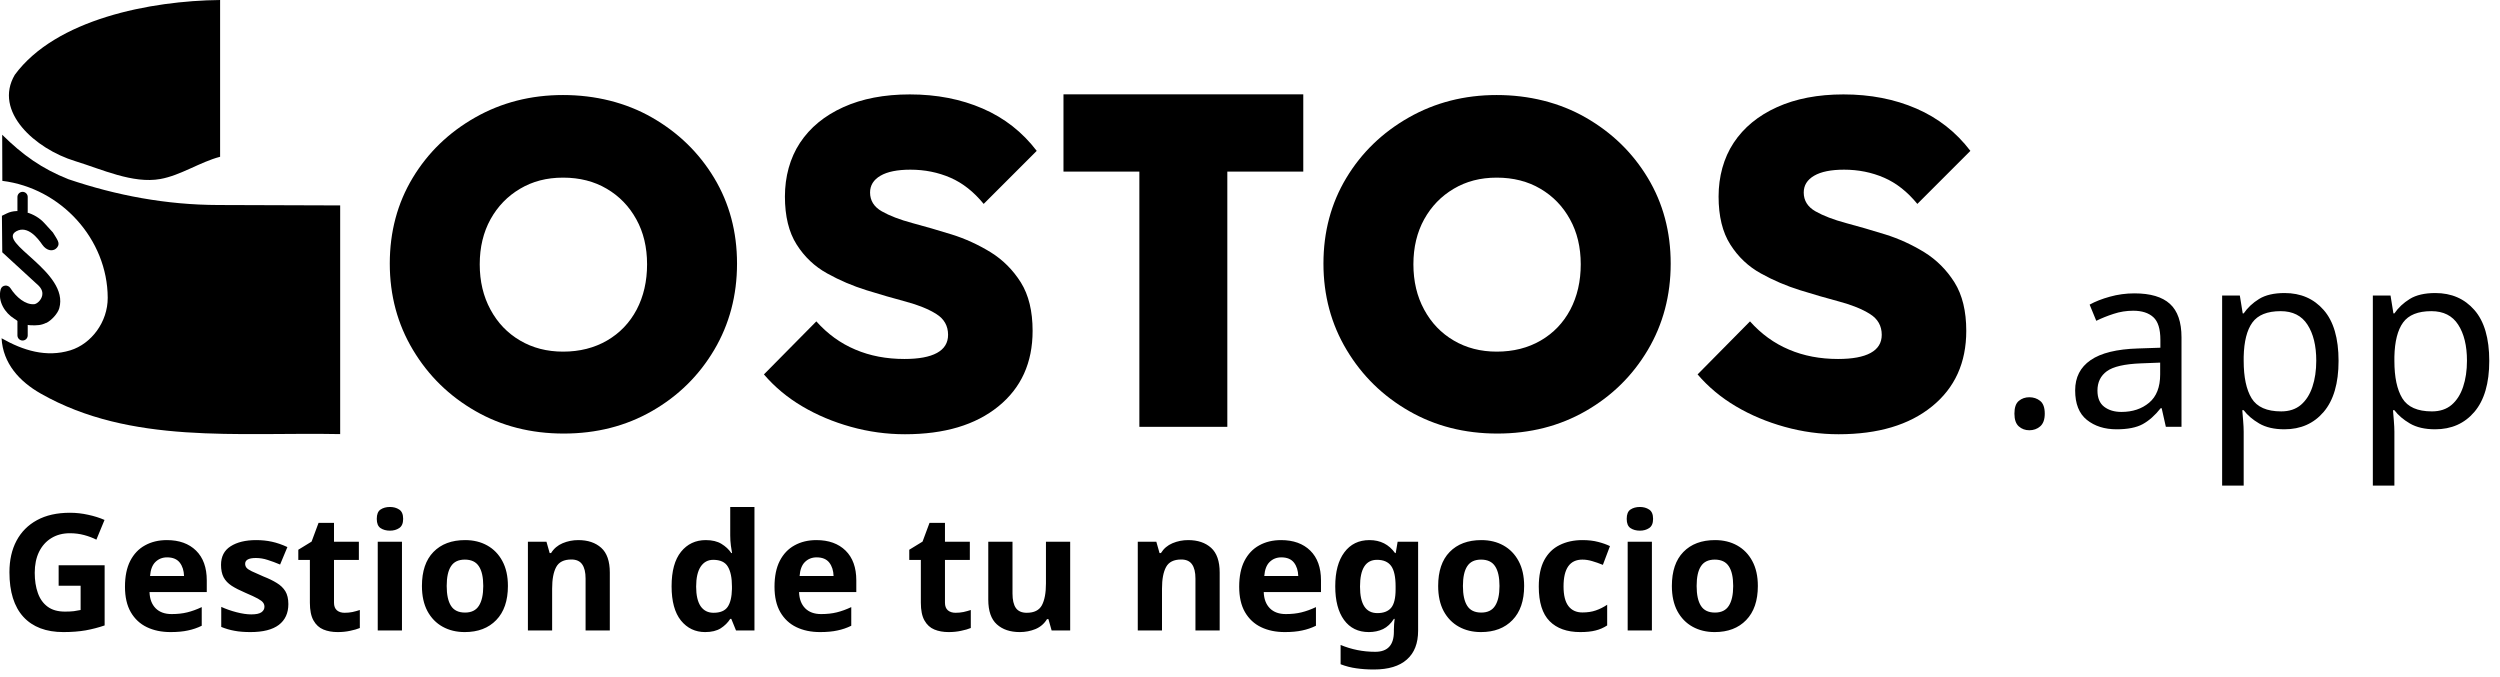
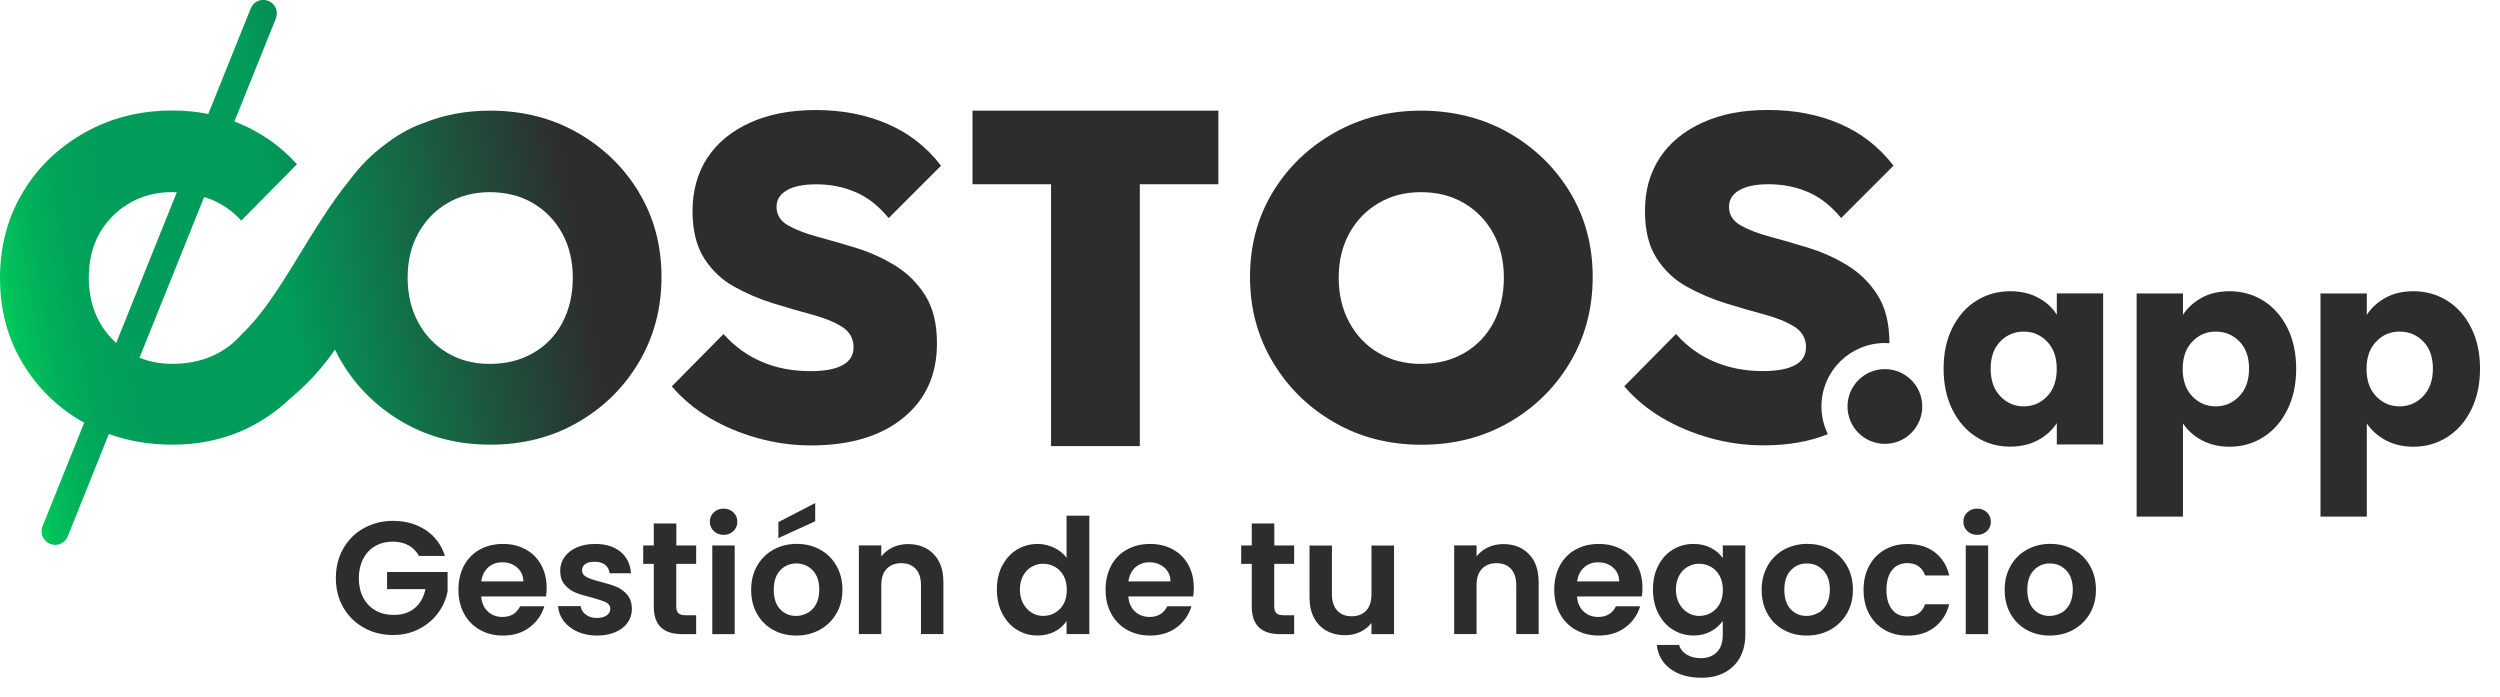
- <svg xmlns="http://www.w3.org/2000/svg" id="Layer_1" data-name="Layer 1" viewBox="0 0 364.37 98.6">
+ <svg xmlns="http://www.w3.org/2000/svg" id="Layer_1" data-name="Layer 1" viewBox="0 0 369.2 102.89">
  <defs>
    <style>
      .cls-1 {
-         font-family: Outfit-SemiBold, Outfit;
-         font-size: 23.69px;
-         font-weight: 600;
+         fill: url(#linear-gradient);
      }

      .cls-2 {
-         letter-spacing: 0em;
-       }
- 
-       .cls-3 {
-         fill: none;
-         stroke: #000;
-         stroke-linecap: round;
-         stroke-linejoin: round;
-         stroke-width: 1.5px;
-       }
- 
-       .cls-4 {
-         letter-spacing: -.02em;
-       }
- 
-       .cls-5 {
-         font-family: Outfit-Medium, Outfit;
-         font-size: 35.71px;
-         font-weight: 500;
+         fill: #2d2d2d;
      }
    </style>
+     <linearGradient id="linear-gradient" x1=".09" y1="44.37" x2="95.76" y2="27.5" gradientUnits="userSpaceOnUse">
+       <stop offset="0" stop-color="#01cb5a" />
+       <stop offset=".02" stop-color="#01c05a" />
+       <stop offset=".07" stop-color="#01af5a" />
+       <stop offset=".12" stop-color="#01a35a" />
+       <stop offset=".2" stop-color="#019c5a" />
+       <stop offset=".43" stop-color="#019b5a" />
+       <stop offset=".7" stop-color="#1c573e" />
+       <stop offset=".88" stop-color="#2d2d2d" />
+     </linearGradient>
  </defs>
-   <text class="cls-5" transform="translate(291.02 62.21)">
-     <tspan class="cls-4" x="0" y="0">.</tspan>
-     <tspan class="cls-2" x="9.79" y="0">app</tspan>
-   </text>
-   <text class="cls-1" transform="translate(0 91.89)">
-     <tspan x="0" y="0">Gestion de tu negocio</tspan>
-   </text>
-   <path d="M82.16,63.19c-4.77,0-9.06-1.09-12.87-3.28-3.82-2.19-6.85-5.15-9.1-8.91-2.25-3.75-3.38-7.95-3.38-12.58s1.11-8.79,3.33-12.48c2.22-3.69,5.25-6.62,9.1-8.81,3.85-2.19,8.13-3.28,12.82-3.28s9.15,1.09,12.97,3.28c3.82,2.19,6.84,5.12,9.06,8.81,2.22,3.69,3.33,7.85,3.33,12.48s-1.11,8.83-3.33,12.58c-2.22,3.75-5.24,6.72-9.06,8.91-3.82,2.19-8.11,3.28-12.87,3.28ZM82.07,51.25c2.41,0,4.55-.54,6.41-1.62,1.86-1.08,3.29-2.58,4.31-4.5,1.01-1.92,1.52-4.13,1.52-6.61s-.52-4.67-1.57-6.56c-1.04-1.89-2.48-3.38-4.31-4.45-1.83-1.08-3.95-1.62-6.36-1.62s-4.44.54-6.27,1.62c-1.83,1.08-3.26,2.56-4.31,4.45-1.04,1.89-1.57,4.08-1.57,6.56s.52,4.68,1.57,6.61c1.04,1.93,2.48,3.43,4.31,4.5,1.83,1.08,3.92,1.62,6.27,1.62Z" />
-   <path d="M131.9,63.29c-2.68,0-5.3-.36-7.88-1.08-2.58-.72-4.94-1.71-7.1-2.99-2.15-1.27-4.01-2.82-5.58-4.65l7.64-7.73c1.63,1.83,3.52,3.2,5.68,4.11,2.15.92,4.54,1.37,7.15,1.37,2.09,0,3.67-.29,4.75-.88,1.08-.59,1.62-1.47,1.62-2.64,0-1.3-.57-2.32-1.71-3.03-1.14-.72-2.63-1.32-4.45-1.81-1.83-.49-3.74-1.04-5.73-1.66-1.99-.62-3.9-1.43-5.73-2.45-1.83-1.01-3.31-2.41-4.45-4.21-1.14-1.79-1.71-4.13-1.71-7s.73-5.61,2.2-7.83c1.47-2.22,3.57-3.95,6.31-5.19,2.74-1.24,5.97-1.86,9.69-1.86,3.92,0,7.46.69,10.62,2.06,3.17,1.37,5.79,3.43,7.88,6.17l-7.73,7.73c-1.44-1.76-3.05-3.04-4.85-3.82-1.8-.78-3.74-1.17-5.83-1.17-1.89,0-3.35.29-4.36.88-1.01.59-1.52,1.4-1.52,2.45,0,1.17.57,2.09,1.71,2.74,1.14.65,2.63,1.22,4.45,1.71,1.83.49,3.74,1.04,5.73,1.66,1.99.62,3.88,1.49,5.68,2.59,1.79,1.11,3.26,2.58,4.41,4.41,1.14,1.83,1.71,4.18,1.71,7.05,0,4.64-1.66,8.31-4.99,11.01-3.33,2.71-7.87,4.06-13.61,4.06Z" />
-   <rect x="155" y="13.75" width="34.95" height="11.26" />
-   <rect x="166.06" y="14.92" width="12.82" height="47.29" />
-   <path d="M218.24,63.19c-4.77,0-9.06-1.09-12.87-3.28-3.82-2.19-6.85-5.15-9.1-8.91-2.25-3.75-3.38-7.95-3.38-12.58s1.11-8.79,3.33-12.48c2.22-3.69,5.25-6.62,9.1-8.81,3.85-2.19,8.13-3.28,12.82-3.28s9.15,1.09,12.97,3.28c3.82,2.19,6.84,5.12,9.06,8.81,2.22,3.69,3.33,7.85,3.33,12.48s-1.11,8.83-3.33,12.58c-2.22,3.75-5.24,6.72-9.06,8.91-3.82,2.19-8.11,3.28-12.87,3.28ZM218.15,51.25c2.41,0,4.55-.54,6.41-1.62,1.86-1.08,3.29-2.58,4.31-4.5,1.01-1.92,1.52-4.13,1.52-6.61s-.52-4.67-1.57-6.56c-1.04-1.89-2.48-3.38-4.31-4.45-1.83-1.08-3.95-1.62-6.36-1.62s-4.44.54-6.27,1.62c-1.83,1.08-3.26,2.56-4.31,4.45-1.04,1.89-1.57,4.08-1.57,6.56s.52,4.68,1.57,6.61c1.04,1.93,2.48,3.43,4.31,4.5,1.83,1.08,3.92,1.62,6.27,1.62Z" />
-   <path d="M267.98,63.29c-2.68,0-5.3-.36-7.88-1.08-2.58-.72-4.94-1.71-7.1-2.99-2.15-1.27-4.01-2.82-5.58-4.65l7.64-7.73c1.63,1.83,3.52,3.2,5.68,4.11,2.15.92,4.54,1.37,7.15,1.37,2.09,0,3.67-.29,4.75-.88,1.08-.59,1.62-1.47,1.62-2.64,0-1.3-.57-2.32-1.71-3.03-1.14-.72-2.63-1.32-4.45-1.81-1.83-.49-3.74-1.04-5.73-1.66-1.99-.62-3.9-1.43-5.73-2.45-1.83-1.01-3.31-2.41-4.45-4.21-1.14-1.79-1.71-4.13-1.71-7s.73-5.61,2.2-7.83c1.47-2.22,3.57-3.95,6.31-5.19,2.74-1.24,5.97-1.86,9.69-1.86,3.92,0,7.46.69,10.62,2.06,3.17,1.37,5.79,3.43,7.88,6.17l-7.73,7.73c-1.44-1.76-3.05-3.04-4.85-3.82-1.8-.78-3.74-1.17-5.83-1.17-1.89,0-3.35.29-4.36.88-1.01.59-1.52,1.4-1.52,2.45,0,1.17.57,2.09,1.71,2.74,1.14.65,2.63,1.22,4.45,1.71,1.83.49,3.74,1.04,5.73,1.66,1.99.62,3.88,1.49,5.68,2.59,1.79,1.11,3.26,2.58,4.41,4.41,1.14,1.83,1.71,4.18,1.71,7.05,0,4.64-1.66,8.31-4.99,11.01-3.33,2.71-7.87,4.06-13.61,4.06Z" />
  <g>
-     <g>
-       <path d="M49.61,63.27c-15.04-.3-30.54,1.55-43.66-5.9-3.14-1.78-5.52-4.42-5.72-8.07,3.15,1.79,6.51,2.83,10.02,1.76,3.08-.95,5.46-4.14,5.45-7.66-.03-8.52-6.78-15.98-15.36-17.04l-.02-6.72c3.02,2.98,5.79,4.94,9.62,6.47,7.05,2.39,14.31,3.75,21.88,3.77l17.76.06v33.34Z" />
-       <path d="M10.95,23.48c-5.81-1.77-11.95-7.23-8.79-12.58C8.13,2.8,21.9.11,32.08,0v22.85c-2.92.76-5.74,2.71-8.71,3.24-4.01.72-8.57-1.43-12.42-2.61Z" />
-       <path d="M6.74,47.05c-.75.37-1.32.38-2.22.36-.57-.01-1.35-.17-2.47-.98-1.29-.8-2.43-2.48-1.95-4.26.18-.65,1.06-.74,1.42-.17.86,1.34,2.18,2.42,3.44,2.34.4-.02,1.07-.58,1.2-1.31.17-.91-.66-1.51-.94-1.77L.33,36.77l-.05-5.32.72-.35c1.71-.84,4.16-.02,5.44,1.39l1.27,1.39c.63,1.04,1.09,1.55.65,2.14-.56.75-1.58.55-2.2-.36s-2.13-2.86-3.77-1.96c-2.99,1.64,7.74,5.9,6.25,11.22-.22.79-1.15,1.78-1.89,2.15Z" />
-     </g>
-     <line class="cls-3" x1="3.29" y1="30.82" x2="3.29" y2="28.71" />
-     <line class="cls-3" x1="3.29" y1="48.88" x2="3.29" y2="46.77" />
+     <path class="cls-2" d="M61.88,82.11c-.38-.69-.9-1.22-1.56-1.58-.66-.36-1.43-.54-2.32-.54-.98,0-1.84.22-2.6.66s-1.35,1.07-1.77,1.89-.64,1.77-.64,2.84.22,2.06.65,2.88c.43.82,1.04,1.45,1.81,1.89.77.44,1.67.66,2.7.66,1.26,0,2.29-.33,3.1-1.01.8-.67,1.33-1.6,1.58-2.8h-5.67v-2.53h8.94v2.88c-.22,1.15-.69,2.21-1.42,3.19-.72.98-1.66,1.76-2.8,2.35-1.14.59-2.42.89-3.84.89-1.59,0-3.03-.36-4.31-1.08s-2.29-1.71-3.03-2.99-1.1-2.73-1.1-4.35.37-3.08,1.1-4.36,1.74-2.29,3.03-3,2.71-1.08,4.29-1.08c1.86,0,3.48.45,4.85,1.36,1.37.91,2.32,2.18,2.84,3.82h-3.81Z" />
+     <path class="cls-2" d="M80.63,88.09h-9.57c.08.95.41,1.69.99,2.22.58.54,1.3.8,2.15.8,1.23,0,2.1-.53,2.62-1.58h3.57c-.38,1.26-1.1,2.3-2.17,3.11-1.07.81-2.39,1.22-3.95,1.22-1.26,0-2.39-.28-3.39-.84-1-.56-1.78-1.35-2.34-2.38s-.84-2.21-.84-3.55.28-2.54.83-3.57c.55-1.02,1.32-1.81,2.32-2.36.99-.55,2.14-.83,3.43-.83s2.36.27,3.34.8,1.75,1.3,2.29,2.28c.54.99.82,2.12.82,3.39,0,.47-.03.9-.09,1.28ZM77.29,85.86c-.02-.85-.32-1.53-.92-2.05-.6-.51-1.33-.77-2.2-.77-.82,0-1.51.25-2.07.75-.56.5-.9,1.19-1.03,2.07h6.22Z" />
+     <path class="cls-2" d="M85.26,93.28c-.85-.39-1.52-.91-2.02-1.57-.5-.66-.77-1.39-.82-2.2h3.33c.06.5.31.92.75,1.25.43.33.97.5,1.62.5s1.12-.13,1.48-.38c.35-.25.53-.58.53-.97,0-.43-.22-.75-.65-.96-.43-.21-1.12-.44-2.07-.7-.98-.24-1.78-.48-2.4-.73-.62-.25-1.16-.64-1.61-1.16-.45-.52-.67-1.22-.67-2.1,0-.72.21-1.39.63-1.99s1.02-1.07,1.8-1.42c.78-.35,1.7-.52,2.75-.52,1.56,0,2.81.39,3.74,1.17.93.78,1.44,1.83,1.54,3.16h-3.17c-.05-.52-.26-.93-.65-1.24-.39-.31-.9-.46-1.55-.46-.6,0-1.06.11-1.38.33-.32.22-.48.53-.48.92,0,.44.22.78.66,1.01s1.13.46,2.06.7c.95.24,1.73.48,2.34.73.61.25,1.15.64,1.6,1.17.45.53.68,1.23.7,2.09,0,.76-.21,1.43-.63,2.03s-1.02,1.07-1.8,1.41c-.78.34-1.69.51-2.73.51s-2.03-.19-2.88-.58Z" />
+     <path class="cls-2" d="M99.87,83.26v6.34c0,.44.11.76.32.96.21.2.57.3,1.08.3h1.54v2.79h-2.08c-2.79,0-4.18-1.35-4.18-4.07v-6.31h-1.56v-2.72h1.56v-3.24h3.33v3.24h2.93v2.72h-2.93Z" />
+     <path class="cls-2" d="M105.41,78.43c-.39-.37-.58-.83-.58-1.38s.19-1.01.58-1.38c.39-.37.87-.56,1.45-.56s1.07.19,1.45.56c.39.37.58.83.58,1.38s-.19,1.01-.58,1.38c-.39.37-.87.56-1.45.56s-1.07-.19-1.45-.56ZM108.5,80.55v13.1h-3.31v-13.1h3.31Z" />
+     <path class="cls-2" d="M114.17,93.02c-1.01-.56-1.8-1.35-2.38-2.38-.58-1.02-.86-2.21-.86-3.55s.3-2.52.89-3.55c.59-1.02,1.4-1.82,2.42-2.38s2.17-.84,3.43-.84,2.4.28,3.43.84,1.83,1.35,2.42,2.38.89,2.21.89,3.55-.3,2.52-.91,3.55c-.61,1.02-1.43,1.82-2.46,2.38-1.03.56-2.19.84-3.46.84s-2.4-.28-3.4-.84ZM119.26,90.53c.53-.29.95-.73,1.26-1.31.31-.58.47-1.29.47-2.13,0-1.24-.33-2.2-.98-2.87-.65-.67-1.45-1.01-2.4-1.01s-1.74.33-2.38,1.01c-.64.67-.96,1.63-.96,2.87s.31,2.2.93,2.87c.62.67,1.41,1,2.35,1,.6,0,1.16-.15,1.69-.44ZM120.39,76.98l-5.44,2.48v-2.36l5.44-2.81v2.69Z" />
+     <path class="cls-2" d="M137.88,81.83c.96.99,1.44,2.36,1.44,4.13v7.68h-3.31v-7.23c0-1.04-.26-1.84-.78-2.4s-1.23-.84-2.13-.84-1.64.28-2.16.84c-.53.56-.79,1.36-.79,2.4v7.23h-3.31v-13.1h3.31v1.63c.44-.57,1.01-1.01,1.69-1.34.69-.32,1.44-.48,2.26-.48,1.56,0,2.82.49,3.78,1.48Z" />
+     <path class="cls-2" d="M148.03,83.52c.53-1.02,1.25-1.81,2.16-2.36.91-.55,1.93-.83,3.05-.83.85,0,1.66.19,2.43.56s1.39.86,1.84,1.48v-6.22h3.36v17.49h-3.36v-1.94c-.41.65-.98,1.17-1.73,1.56s-1.6.59-2.58.59c-1.1,0-2.11-.28-3.03-.85-.91-.57-1.63-1.37-2.16-2.4-.53-1.03-.79-2.22-.79-3.56s.26-2.5.79-3.52ZM157.07,85.03c-.32-.58-.74-1.02-1.28-1.32s-1.11-.46-1.73-.46-1.18.15-1.7.45c-.52.3-.94.74-1.26,1.31-.32.58-.48,1.26-.48,2.05s.16,1.48.48,2.07.75,1.04,1.28,1.36c.53.32,1.09.47,1.69.47s1.19-.15,1.73-.46.96-.75,1.28-1.32c.31-.57.47-1.26.47-2.07s-.16-1.49-.47-2.07Z" />
+     <path class="cls-2" d="M176.2,88.09h-9.57c.08.95.41,1.69.99,2.22.58.54,1.3.8,2.15.8,1.23,0,2.1-.53,2.62-1.58h3.57c-.38,1.26-1.1,2.3-2.17,3.11-1.07.81-2.39,1.22-3.95,1.22-1.26,0-2.39-.28-3.39-.84s-1.78-1.35-2.34-2.38-.84-2.21-.84-3.55.28-2.54.83-3.57c.55-1.02,1.32-1.81,2.32-2.36.99-.55,2.14-.83,3.43-.83s2.36.27,3.35.8c.98.54,1.75,1.3,2.29,2.28.54.99.81,2.12.81,3.39,0,.47-.03.9-.09,1.28ZM172.86,85.86c-.02-.85-.32-1.53-.92-2.05-.6-.51-1.33-.77-2.2-.77-.82,0-1.51.25-2.07.75-.56.5-.9,1.19-1.03,2.07h6.22Z" />
+     <path class="cls-2" d="M188.18,83.26v6.34c0,.44.11.76.32.96.21.2.57.3,1.08.3h1.54v2.79h-2.08c-2.79,0-4.18-1.35-4.18-4.07v-6.31h-1.56v-2.72h1.56v-3.24h3.33v3.24h2.93v2.72h-2.93Z" />
+     <path class="cls-2" d="M205.87,80.55v13.1h-3.33v-1.66c-.43.57-.98,1.01-1.67,1.34-.69.32-1.43.48-2.23.48-1.02,0-1.93-.22-2.72-.65-.79-.43-1.41-1.07-1.86-1.91s-.67-1.85-.67-3.01v-7.68h3.31v7.21c0,1.04.26,1.84.78,2.4.52.56,1.23.84,2.13.84s1.63-.28,2.15-.84c.52-.56.78-1.36.78-2.4v-7.21h3.33Z" />
+     <path class="cls-2" d="M225.79,81.83c.96.99,1.44,2.36,1.44,4.13v7.68h-3.31v-7.23c0-1.04-.26-1.84-.78-2.4-.52-.56-1.23-.84-2.13-.84s-1.63.28-2.16.84c-.53.56-.79,1.36-.79,2.4v7.23h-3.31v-13.1h3.31v1.63c.44-.57,1-1.01,1.69-1.34.69-.32,1.44-.48,2.26-.48,1.56,0,2.82.49,3.78,1.48Z" />
+     <path class="cls-2" d="M242.46,88.09h-9.57c.08.95.41,1.69.99,2.22.58.54,1.3.8,2.15.8,1.23,0,2.1-.53,2.62-1.58h3.57c-.38,1.26-1.1,2.3-2.17,3.11-1.07.81-2.39,1.22-3.95,1.22-1.26,0-2.39-.28-3.39-.84s-1.78-1.35-2.34-2.38-.84-2.21-.84-3.55.28-2.54.83-3.57c.55-1.02,1.32-1.81,2.32-2.36.99-.55,2.14-.83,3.43-.83s2.36.27,3.35.8c.98.54,1.75,1.3,2.29,2.28.54.99.81,2.12.81,3.39,0,.47-.03.9-.09,1.28ZM239.13,85.86c-.02-.85-.32-1.53-.92-2.05-.6-.51-1.33-.77-2.2-.77-.82,0-1.51.25-2.07.75-.56.5-.9,1.19-1.03,2.07h6.22Z" />
+     <path class="cls-2" d="M252.67,80.91c.74.39,1.32.89,1.75,1.5v-1.87h3.33v13.19c0,1.21-.24,2.3-.73,3.25-.49.95-1.22,1.71-2.2,2.27-.98.56-2.16.84-3.55.84-1.86,0-3.38-.43-4.57-1.3s-1.86-2.05-2.02-3.55h3.29c.17.6.55,1.08,1.12,1.43.58.35,1.27.53,2.09.53.96,0,1.74-.29,2.34-.86.6-.58.9-1.45.9-2.61v-2.03c-.43.61-1.01,1.13-1.76,1.54-.75.41-1.6.61-2.57.61-1.1,0-2.11-.28-3.03-.85-.91-.57-1.63-1.37-2.16-2.4-.53-1.03-.79-2.22-.79-3.56s.26-2.5.79-3.52c.53-1.02,1.24-1.81,2.15-2.36.91-.55,1.92-.83,3.04-.83.98,0,1.84.19,2.58.58ZM253.95,85.03c-.32-.58-.74-1.02-1.28-1.32s-1.11-.46-1.73-.46-1.18.15-1.7.45c-.52.3-.94.74-1.26,1.31-.32.58-.48,1.26-.48,2.05s.16,1.48.48,2.07.75,1.04,1.28,1.36c.53.32,1.09.47,1.69.47s1.19-.15,1.73-.46.96-.75,1.28-1.32c.31-.57.47-1.26.47-2.07s-.16-1.49-.47-2.07Z" />
+     <path class="cls-2" d="M263.4,93.02c-1.01-.56-1.8-1.35-2.38-2.38s-.86-2.21-.86-3.55.3-2.52.89-3.55,1.4-1.82,2.42-2.38c1.02-.56,2.17-.84,3.43-.84s2.4.28,3.43.84,1.83,1.35,2.42,2.38.89,2.21.89,3.55-.3,2.52-.91,3.55c-.61,1.02-1.43,1.82-2.46,2.38s-2.19.84-3.46.84-2.4-.28-3.4-.84ZM268.5,90.53c.53-.29.95-.73,1.26-1.31s.47-1.29.47-2.13c0-1.24-.33-2.2-.98-2.87-.65-.67-1.45-1.01-2.4-1.01s-1.74.33-2.38,1.01c-.64.67-.96,1.63-.96,2.87s.31,2.2.93,2.87c.62.67,1.41,1,2.35,1,.6,0,1.16-.15,1.69-.44Z" />
+     <path class="cls-2" d="M276.05,83.54c.55-1.02,1.32-1.8,2.29-2.36.98-.56,2.1-.84,3.36-.84,1.62,0,2.97.41,4.03,1.22,1.06.81,1.78,1.95,2.14,3.42h-3.57c-.19-.57-.51-1.01-.96-1.34s-1.01-.48-1.67-.48c-.95,0-1.69.34-2.25,1.03-.55.69-.83,1.66-.83,2.92s.28,2.21.83,2.9c.55.69,1.3,1.03,2.25,1.03,1.34,0,2.21-.6,2.62-1.8h3.57c-.36,1.42-1.08,2.54-2.15,3.38-1.07.84-2.41,1.25-4.02,1.25-1.26,0-2.38-.28-3.36-.84-.98-.56-1.74-1.35-2.29-2.36-.55-1.02-.83-2.2-.83-3.56s.28-2.54.83-3.56Z" />
+     <path class="cls-2" d="M290.53,78.43c-.39-.37-.58-.83-.58-1.38s.19-1.01.58-1.38c.39-.37.87-.56,1.45-.56s1.07.19,1.45.56c.39.37.58.83.58,1.38s-.19,1.01-.58,1.38c-.39.37-.87.56-1.45.56s-1.07-.19-1.45-.56ZM293.61,80.55v13.1h-3.31v-13.1h3.31Z" />
+     <path class="cls-2" d="M299.29,93.02c-1.01-.56-1.8-1.35-2.38-2.38s-.86-2.21-.86-3.55.3-2.52.89-3.55,1.4-1.82,2.42-2.38c1.02-.56,2.17-.84,3.43-.84s2.4.28,3.43.84,1.83,1.35,2.42,2.38.89,2.21.89,3.55-.3,2.52-.91,3.55c-.61,1.02-1.43,1.82-2.46,2.38s-2.19.84-3.46.84-2.4-.28-3.4-.84ZM304.38,90.53c.53-.29.95-.73,1.26-1.31s.47-1.29.47-2.13c0-1.24-.33-2.2-.98-2.87-.65-.67-1.45-1.01-2.4-1.01s-1.74.33-2.38,1.01c-.64.67-.96,1.63-.96,2.87s.31,2.2.93,2.87c.62.67,1.41,1,2.35,1,.6,0,1.16-.15,1.69-.44Z" />
  </g>
+   <path class="cls-2" d="M119.77,65.78c-2.68,0-5.3-.36-7.88-1.08-2.58-.72-4.94-1.71-7.1-2.99-2.15-1.27-4.01-2.82-5.58-4.65l7.64-7.73c1.63,1.83,3.52,3.2,5.68,4.11,2.15.92,4.54,1.37,7.15,1.37,2.09,0,3.67-.29,4.75-.88,1.08-.59,1.62-1.47,1.62-2.64,0-1.3-.57-2.32-1.71-3.03-1.14-.72-2.63-1.32-4.45-1.81-1.83-.49-3.74-1.04-5.73-1.66-1.99-.62-3.9-1.43-5.73-2.45-1.83-1.01-3.31-2.41-4.45-4.21-1.14-1.79-1.71-4.13-1.71-7s.73-5.61,2.2-7.83c1.47-2.22,3.57-3.95,6.31-5.19,2.74-1.24,5.97-1.86,9.69-1.86,3.92,0,7.46.69,10.62,2.06,3.17,1.37,5.79,3.43,7.88,6.17l-7.73,7.73c-1.44-1.76-3.05-3.04-4.85-3.82-1.8-.78-3.74-1.17-5.83-1.17-1.89,0-3.35.29-4.36.88-1.01.59-1.52,1.4-1.52,2.45,0,1.17.57,2.09,1.71,2.74,1.14.65,2.63,1.22,4.45,1.71,1.83.49,3.74,1.04,5.73,1.66,1.99.62,3.88,1.49,5.68,2.59,1.79,1.11,3.26,2.58,4.41,4.41,1.14,1.83,1.71,4.18,1.71,7.05,0,4.64-1.66,8.31-4.99,11.01-3.33,2.71-7.87,4.06-13.61,4.06Z" />
+   <path class="cls-2" d="M209.95,65.68c-4.77,0-9.06-1.09-12.87-3.28-3.82-2.19-6.85-5.15-9.1-8.91-2.25-3.75-3.38-7.95-3.38-12.58s1.11-8.79,3.33-12.48c2.22-3.69,5.25-6.62,9.1-8.81,3.85-2.19,8.13-3.28,12.82-3.28s9.15,1.09,12.97,3.28c3.82,2.19,6.84,5.12,9.06,8.81,2.22,3.69,3.33,7.85,3.33,12.48s-1.11,8.83-3.33,12.58c-2.22,3.75-5.24,6.72-9.06,8.91-3.82,2.19-8.11,3.28-12.87,3.28ZM209.85,53.74c2.41,0,4.55-.54,6.41-1.62,1.86-1.08,3.29-2.58,4.31-4.5,1.01-1.92,1.52-4.13,1.52-6.61s-.52-4.67-1.57-6.56c-1.04-1.89-2.48-3.38-4.31-4.45-1.83-1.08-3.95-1.62-6.36-1.62s-4.44.54-6.27,1.62c-1.83,1.08-3.26,2.56-4.31,4.45-1.04,1.89-1.57,4.08-1.57,6.56s.52,4.68,1.57,6.61c1.04,1.93,2.48,3.43,4.31,4.5,1.83,1.08,3.92,1.62,6.27,1.62Z" />
+   <path class="cls-1" d="M94.38,28.43c-2.22-3.69-5.24-6.62-9.06-8.81-3.82-2.19-8.14-3.28-12.97-3.28-3.55,0-6.86.63-9.93,1.88,0,0-.02,0-.03,0-2.01.74-3.83,1.8-5.51,3.11-1.98,1.46-3.68,3.17-5.13,5.12-6.15,7.51-10.42,17.64-16.02,22.87-1.24,1.44-2.73,2.53-4.45,3.28-1.73.75-3.67,1.13-5.83,1.13-1.75,0-3.37-.3-4.85-.9l9.55-23.74c.35.11.69.23,1.03.36,1.73.72,3.21,1.76,4.45,3.13l8.22-8.32c-2.29-2.55-4.99-4.5-8.13-5.87-.36-.16-.73-.31-1.1-.45l6.12-15.21c.41-1.02-.08-2.19-1.11-2.6-1.03-.41-2.19.08-2.6,1.11l-6.27,15.59c-1.7-.34-3.47-.51-5.31-.51-4.77,0-9.09,1.09-12.97,3.28-3.88,2.19-6.94,5.14-9.15,8.86-2.22,3.72-3.33,7.93-3.33,12.63s1.11,8.81,3.33,12.53c2.22,3.72,5.25,6.65,9.1,8.81l-6.15,15.29c-.41,1.02.08,2.19,1.11,2.6.25.1.5.15.75.15.79,0,1.54-.47,1.86-1.25l6.08-15.13c2.89,1.05,6.01,1.58,9.38,1.58,3.72,0,7.15-.69,10.28-2.06,2.59-1.13,4.93-2.7,7.03-4.68h0c1.12-.95,3.93-3.3,6.58-7.13.04-.06.08-.12.12-.17.3.63.63,1.25.99,1.85,2.25,3.75,5.29,6.72,9.1,8.91,3.82,2.19,8.11,3.28,12.87,3.28s9.06-1.09,12.87-3.28c3.82-2.19,6.84-5.15,9.06-8.91,2.22-3.75,3.33-7.95,3.33-12.58s-1.11-8.79-3.33-12.48ZM14.73,47.62c-1.08-1.92-1.62-4.13-1.62-6.61s.54-4.75,1.62-6.61c1.08-1.86,2.55-3.33,4.41-4.41,1.86-1.08,3.96-1.62,6.31-1.62.23,0,.44.02.66.03l-8.95,22.25c-.95-.86-1.78-1.86-2.43-3.04ZM83.07,47.62c-1.01,1.93-2.45,3.43-4.31,4.5-1.86,1.08-4,1.62-6.41,1.62s-4.44-.54-6.27-1.62c-1.83-1.08-3.26-2.58-4.31-4.5-1.04-1.92-1.57-4.13-1.57-6.61s.52-4.67,1.57-6.56c1.04-1.89,2.48-3.38,4.31-4.45,1.83-1.08,3.92-1.62,6.27-1.62s4.54.54,6.36,1.62c1.83,1.08,3.26,2.56,4.31,4.45,1.04,1.89,1.57,4.08,1.57,6.56s-.51,4.68-1.52,6.61Z" />
+   <polygon class="cls-2" points="179.93 16.34 143.62 16.34 143.62 27.21 155.22 27.21 155.22 65.88 168.33 65.88 168.33 27.21 179.93 27.21 179.93 16.34" />
+   <g>
+     <path class="cls-2" d="M288.33,48.41c.87-1.73,2.05-3.07,3.54-4,1.49-.93,3.16-1.4,5-1.4,1.57,0,2.95.32,4.14.96,1.19.64,2.1,1.48,2.74,2.52v-3.16h6.84v22.31h-6.84v-3.16c-.67,1.04-1.59,1.88-2.78,2.52-1.19.64-2.57.96-4.14.96-1.81,0-3.47-.47-4.96-1.42s-2.67-2.29-3.54-4.04c-.87-1.75-1.3-3.77-1.3-6.06s.43-4.31,1.3-6.04ZM302.32,50.45c-.95-.99-2.1-1.48-3.46-1.48s-2.51.49-3.46,1.46c-.95.97-1.42,2.31-1.42,4.02s.47,3.06,1.42,4.06c.95,1,2.1,1.5,3.46,1.5s2.51-.49,3.46-1.48c.95-.99,1.42-2.33,1.42-4.04s-.47-3.05-1.42-4.04Z" />
+     <path class="cls-2" d="M325.14,43.97c1.17-.64,2.55-.96,4.12-.96,1.84,0,3.51.47,5,1.4,1.49.93,2.67,2.27,3.54,4,.87,1.73,1.3,3.75,1.3,6.04s-.43,4.31-1.3,6.06c-.87,1.75-2.05,3.09-3.54,4.04-1.49.95-3.16,1.42-5,1.42-1.55,0-2.91-.32-4.1-.96-1.19-.64-2.11-1.47-2.78-2.48v13.76h-6.84v-32.95h6.84v3.16c.67-1.04,1.59-1.88,2.76-2.52ZM330.72,50.43c-.95-.97-2.11-1.46-3.5-1.46s-2.51.49-3.46,1.48c-.95.99-1.42,2.33-1.42,4.04s.47,3.05,1.42,4.04c.95.99,2.1,1.48,3.46,1.48s2.52-.5,3.48-1.5c.96-1,1.44-2.35,1.44-4.06s-.47-3.05-1.42-4.02Z" />
+     <path class="cls-2" d="M352.29,43.97c1.17-.64,2.55-.96,4.12-.96,1.84,0,3.51.47,5,1.4,1.49.93,2.67,2.27,3.54,4,.87,1.73,1.3,3.75,1.3,6.04s-.43,4.31-1.3,6.06c-.87,1.75-2.05,3.09-3.54,4.04-1.49.95-3.16,1.42-5,1.42-1.55,0-2.91-.32-4.1-.96-1.19-.64-2.11-1.47-2.78-2.48v13.76h-6.84v-32.95h6.84v3.16c.67-1.04,1.59-1.88,2.76-2.52ZM357.87,50.43c-.95-.97-2.11-1.46-3.5-1.46s-2.51.49-3.46,1.48c-.95.99-1.42,2.33-1.42,4.04s.47,3.05,1.42,4.04c.95.99,2.1,1.48,3.46,1.48s2.52-.5,3.48-1.5c.96-1,1.44-2.35,1.44-4.06s-.47-3.05-1.42-4.02Z" />
+   </g>
+   <path class="cls-2" d="M268.99,60.03c0-5.18,4.2-9.37,9.37-9.37.23,0,.45.02.67.03,0-2.87-.57-5.21-1.71-7.04-1.14-1.83-2.61-3.29-4.41-4.41-1.8-1.11-3.69-1.97-5.68-2.59-1.99-.62-3.9-1.17-5.73-1.66-1.83-.49-3.31-1.06-4.45-1.71-1.14-.65-1.71-1.57-1.71-2.74,0-1.04.5-1.86,1.52-2.45,1.01-.59,2.46-.88,4.36-.88,2.09,0,4.03.39,5.83,1.17,1.79.78,3.41,2.06,4.85,3.82l7.73-7.73c-2.09-2.74-4.72-4.8-7.88-6.17-3.17-1.37-6.71-2.06-10.62-2.06s-6.95.62-9.69,1.86c-2.74,1.24-4.85,2.97-6.31,5.19-1.47,2.22-2.2,4.83-2.2,7.83s.57,5.21,1.71,7c1.14,1.8,2.63,3.2,4.45,4.21,1.83,1.01,3.74,1.83,5.73,2.45,1.99.62,3.9,1.17,5.73,1.66,1.83.49,3.31,1.09,4.45,1.81,1.14.72,1.71,1.73,1.71,3.03,0,1.17-.54,2.06-1.62,2.64-1.08.59-2.66.88-4.75.88-2.61,0-4.99-.46-7.15-1.37-2.15-.91-4.05-2.28-5.68-4.11l-7.64,7.73c1.57,1.83,3.43,3.38,5.58,4.65,2.15,1.27,4.52,2.27,7.1,2.99,2.58.72,5.2,1.08,7.88,1.08,3.66,0,6.83-.56,9.51-1.66-.6-1.24-.95-2.62-.95-4.1Z" />
+   <circle class="cls-2" cx="278.36" cy="60.03" r="5.52" />
</svg>
